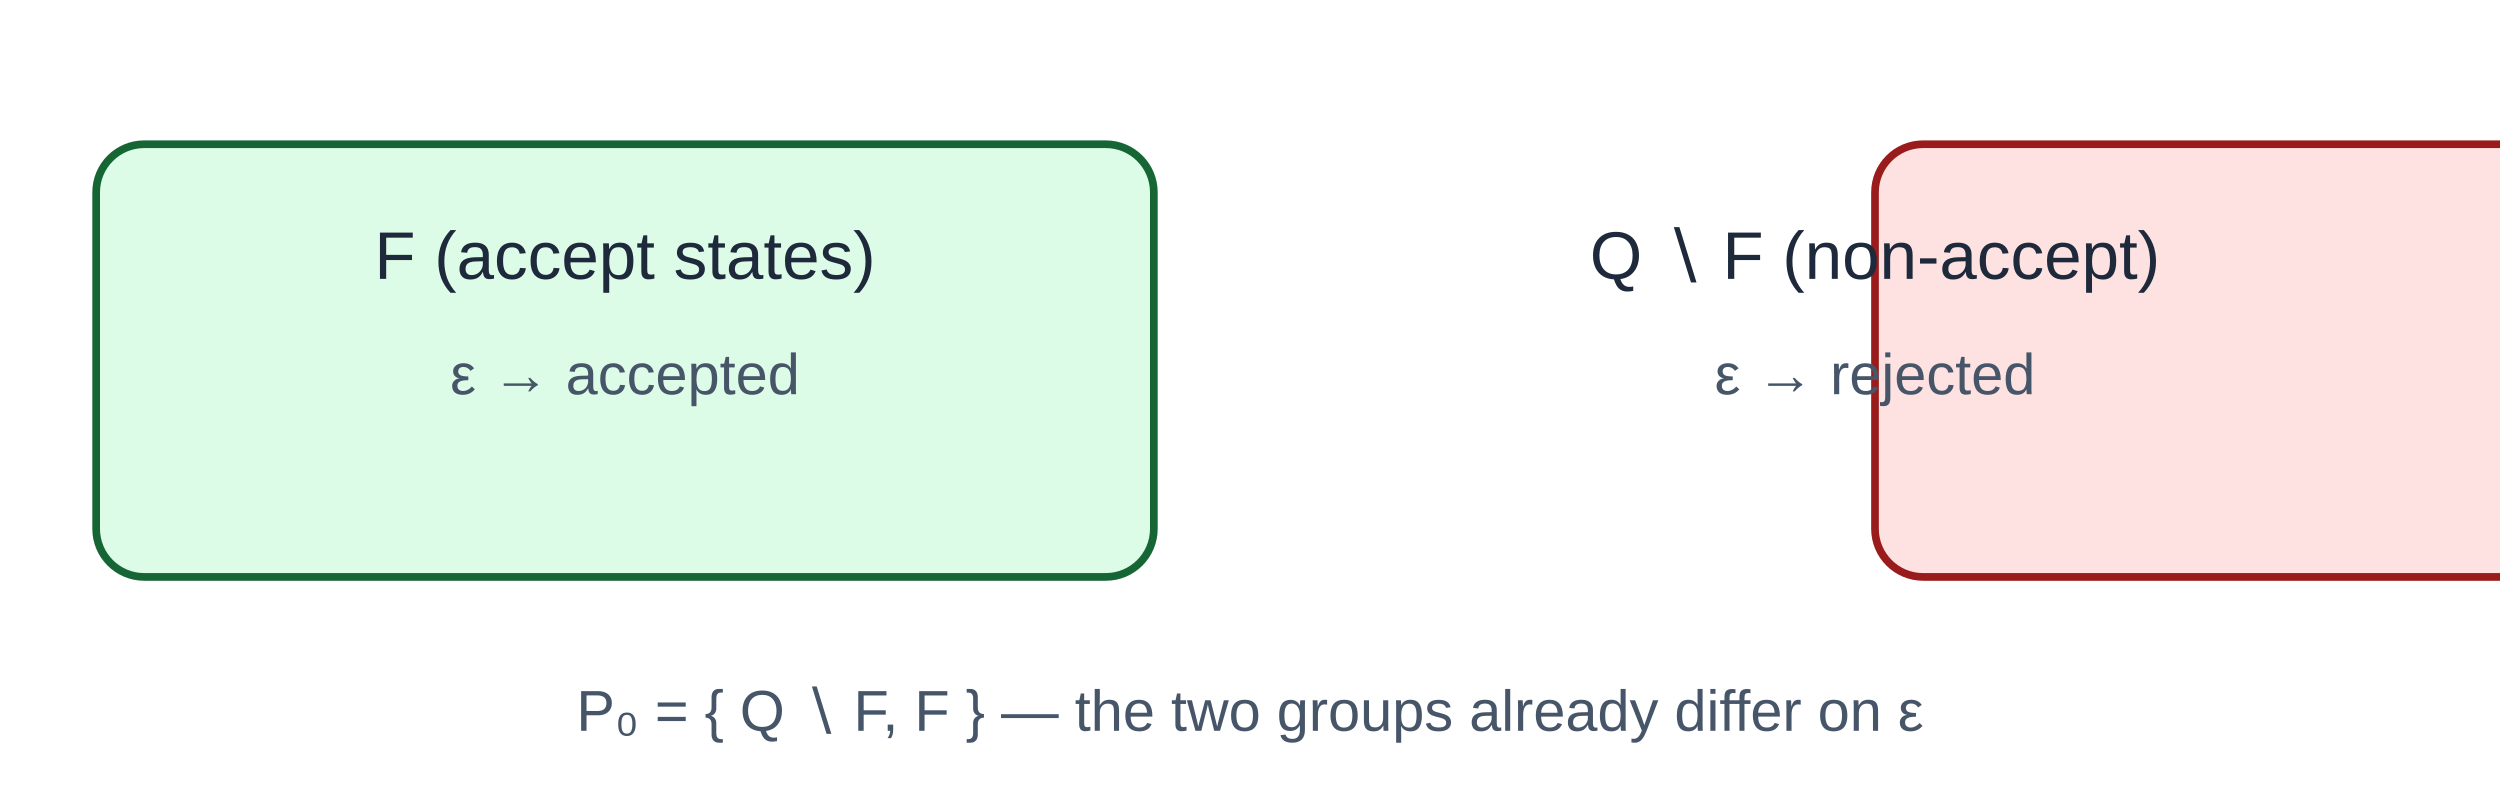
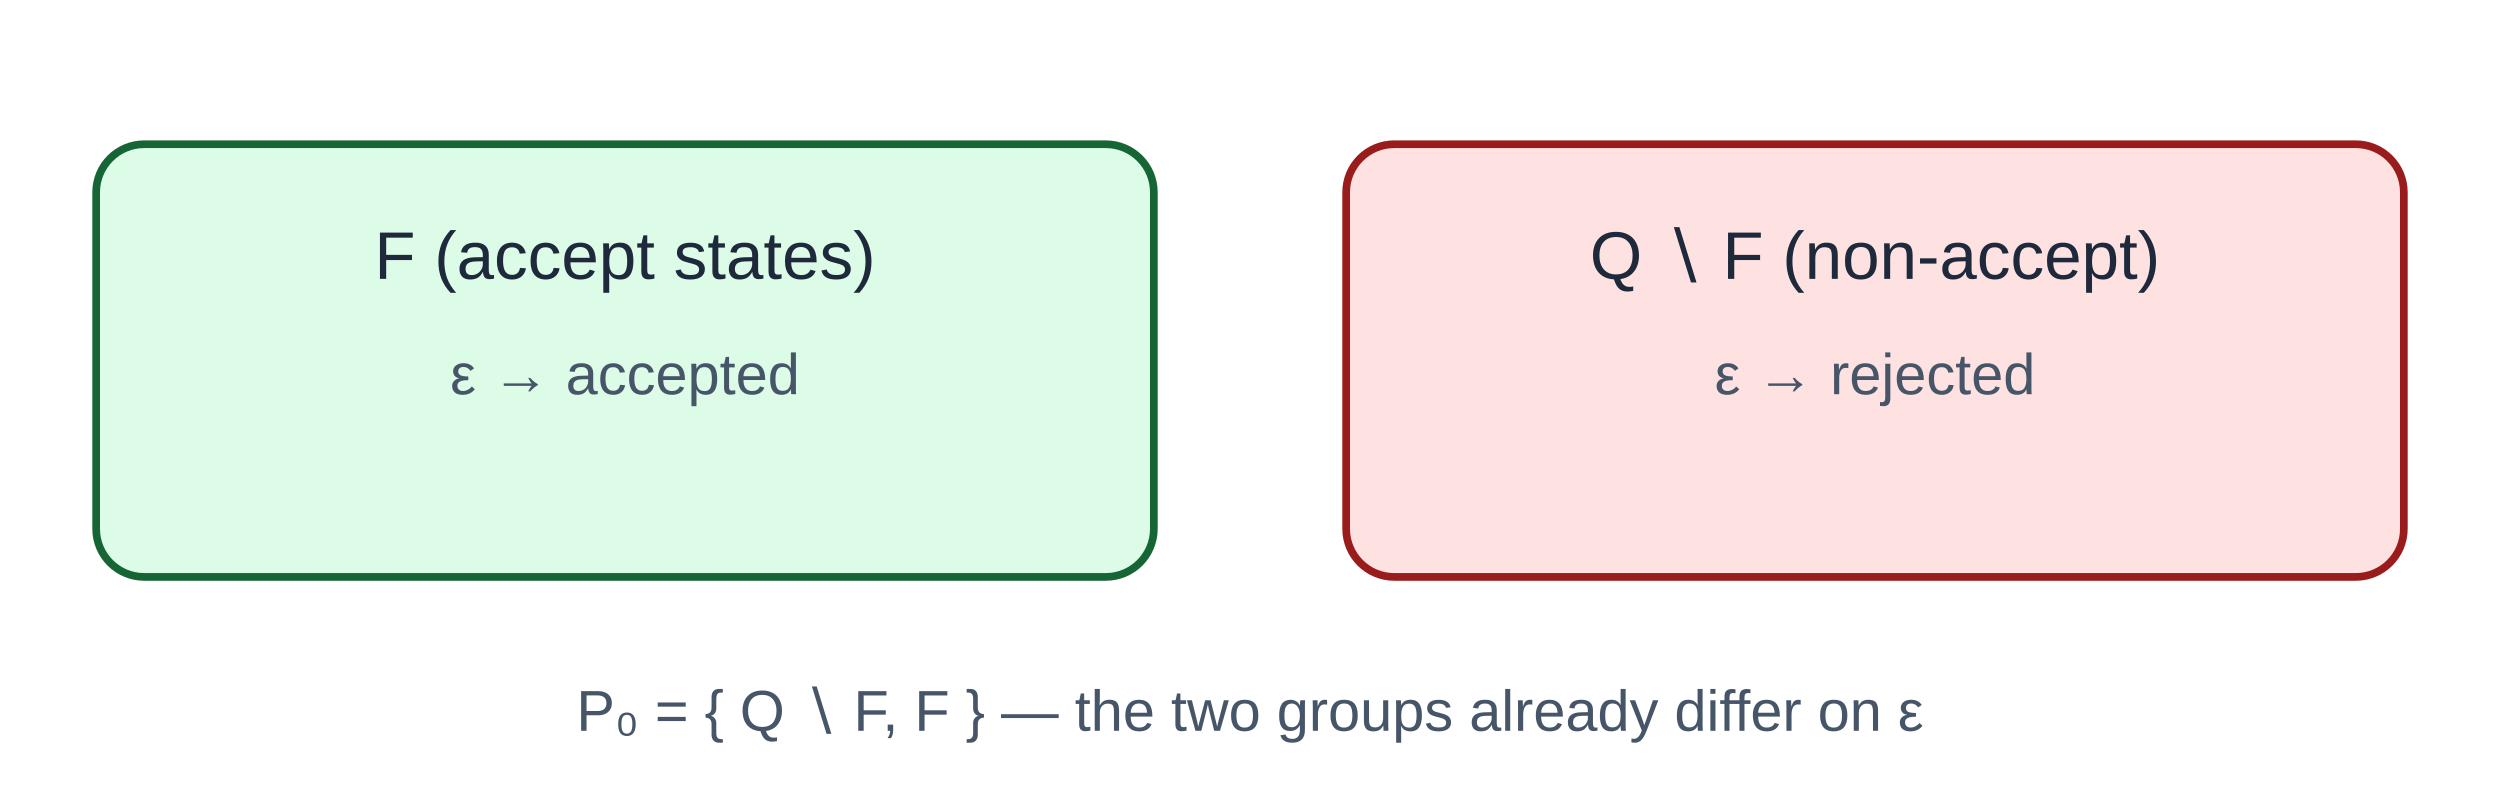
<svg xmlns="http://www.w3.org/2000/svg" viewBox="0 0 520 165" width="100%" max-width="520" role="img" aria-label="Initial partition P0 diagram">
  <style>text{font-family:Arial,Helvetica,sans-serif;font-size:14px;fill:#1e293b}.lbl{font-size:13px}.sm{font-size:12px;fill:#475569}</style>
  <defs>
    <marker id="ar" markerWidth="8" markerHeight="8" refX="7" refY="3" orient="auto">
      <path d="M0,0 L7,3 L0,6 Z" fill="#334155" />
    </marker>
  </defs>
  <rect x="20" y="30" width="220" height="90" rx="10" fill="#dcfce7" stroke="#166534" stroke-width="1.6" />
  <text x="130" y="58" text-anchor="middle">F (accept states)</text>
  <text x="130" y="82" text-anchor="middle" class="sm">ε → accepted</text>
-   <rect x="390" y="30" width="220" height="90" rx="10" fill="#fee2e2" stroke="#991b1b" stroke-width="1.6" />
+   <rect x="280" y="30" width="220" height="90" rx="10" fill="#fee2e2" stroke="#991b1b" stroke-width="1.6" />
  <text x="390" y="58" text-anchor="middle">Q ∖ F (non-accept)</text>
  <text x="390" y="82" text-anchor="middle" class="sm">ε → rejected</text>
  <text x="260" y="152" text-anchor="middle" class="sm">P₀ = { Q ∖ F, F } — the two groups already differ on ε</text>
</svg>
